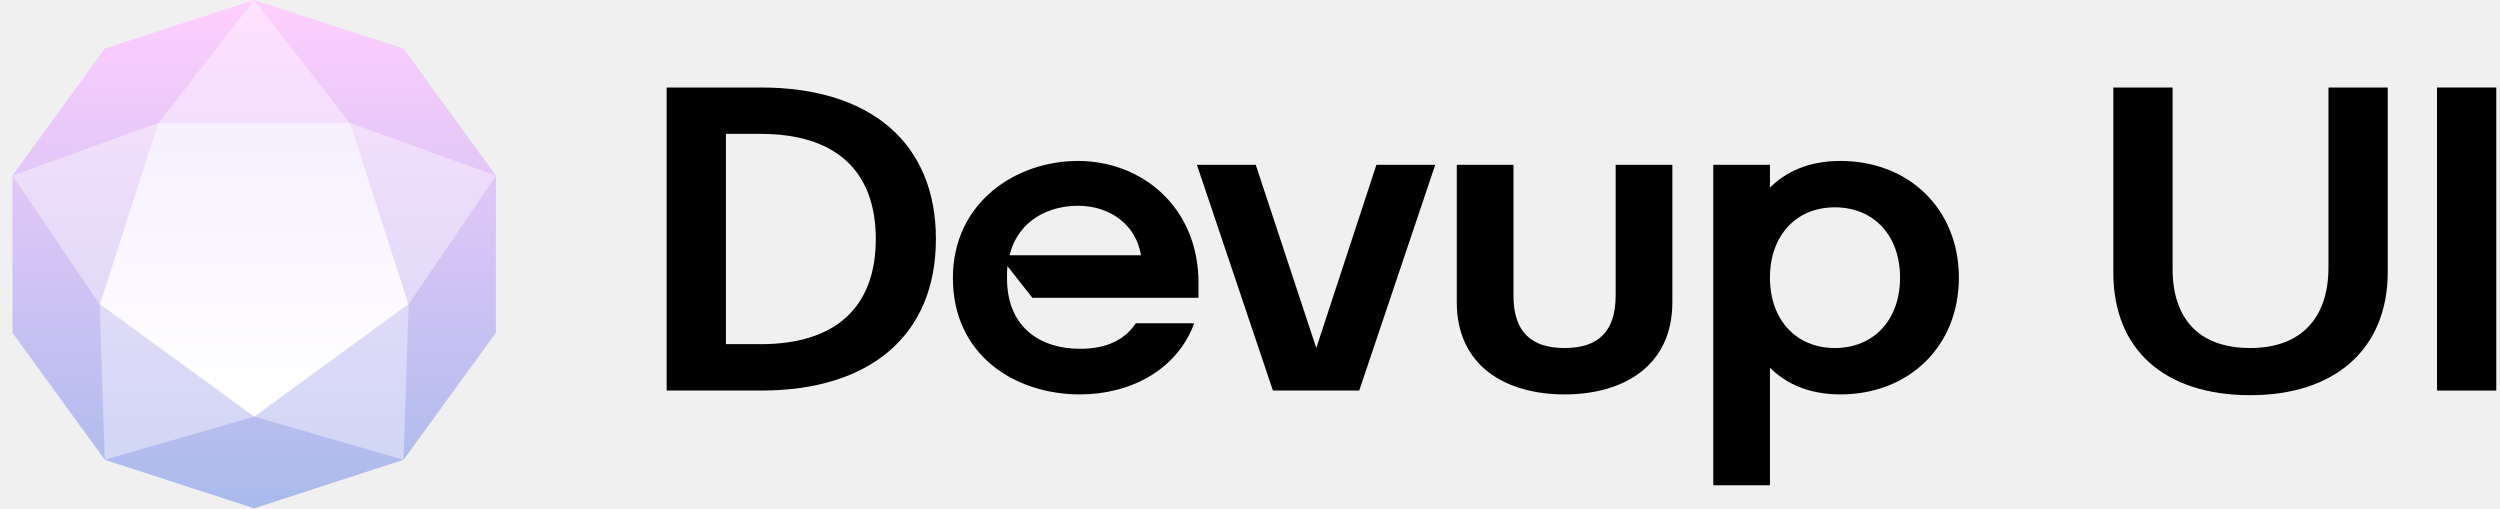
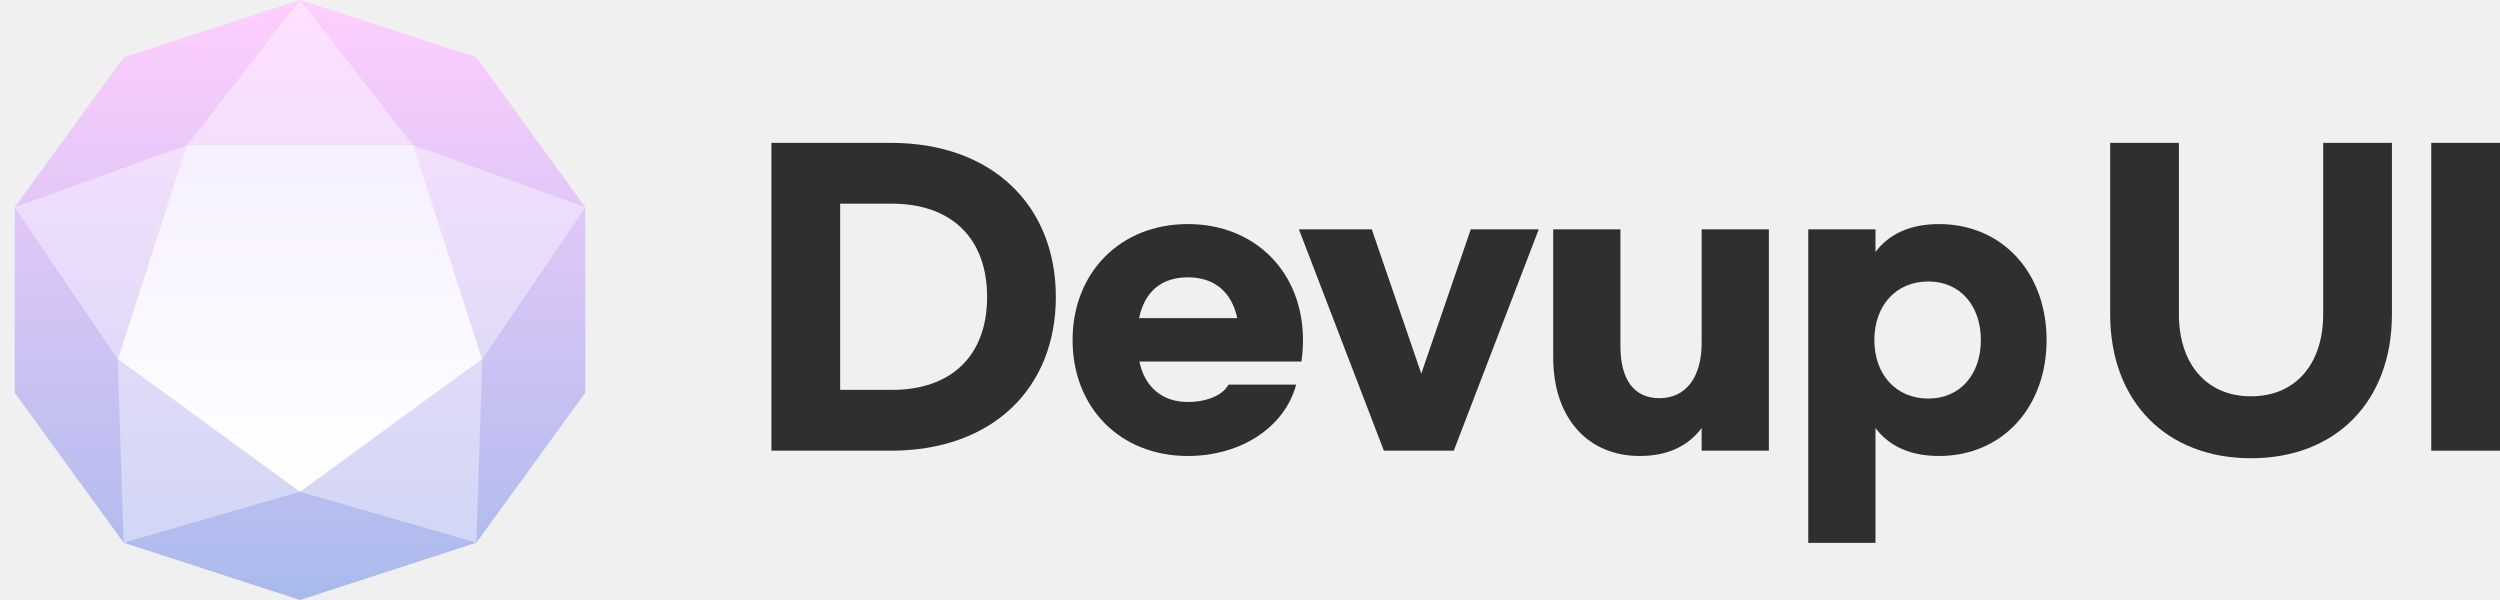
- <svg xmlns="http://www.w3.org/2000/svg" width="600" height="122" viewBox="0 0 600 122" fill="none">
-   <path d="M61 0L96.855 11.65L119.014 42.15V79.85L96.855 110.35L61 122L25.145 110.35L2.986 79.85V42.15L25.145 11.65L61 0Z" fill="url(#paint0_linear_163_2197)" />
-   <path d="M61 0L83.911 29.465L119.014 42.15L98.071 73.045L96.855 110.35L61 99.979L25.145 110.35L23.929 73.045L2.986 42.15L38.089 29.465L61 0Z" fill="white" fill-opacity="0.4" />
-   <path d="M24 73L38 29.5H84L98 73L61 100L24 73Z" fill="url(#paint1_linear_163_2197)" />
-   <path d="M584.884 21H599.106V93.73H584.884V21Z" fill="black" />
-   <path d="M573.054 21V65.25C573.054 83.804 560.378 94.843 540.076 94.843C519.567 94.843 507.201 83.989 507.201 65.436V21H521.423V64.508C521.423 76.475 527.709 83.525 540.076 83.525C552.34 83.525 558.832 76.197 558.832 64.23V21H573.054Z" fill="black" />
-   <path d="M411.185 116.458V39.553H424.788V45.027C428.395 41.409 433.857 38.626 441.69 38.626C458.282 38.626 470.133 50.314 470.133 66.641C470.133 82.969 458.282 94.657 441.69 94.657C433.857 94.657 428.395 91.874 424.788 88.256V116.458H411.185ZM424.788 66.641C424.788 76.753 431.075 83.525 440.35 83.525C449.728 83.525 456.014 76.753 456.014 66.641C456.014 56.53 449.728 49.758 440.35 49.758C431.075 49.758 424.788 56.53 424.788 66.641Z" fill="black" />
-   <path d="M375.495 94.657C360.964 94.657 349.628 87.514 349.628 72.579V39.553H363.232V70.909C363.232 79.629 367.457 83.525 375.495 83.525C383.534 83.525 387.759 79.629 387.759 70.909V39.553H401.363V72.579C401.363 87.514 390.026 94.657 375.495 94.657Z" fill="black" />
-   <path d="M305.5 93.73L287.259 39.553H301.378L315.909 83.525L330.337 39.553H344.456L326.215 93.73H305.5Z" fill="black" />
-   <path d="M247.759 71.465L241.782 63.858C241.679 64.786 241.679 65.714 241.679 66.734C241.679 78.98 250.13 83.711 259.199 83.711C265.588 83.711 269.917 81.577 272.596 77.588H286.612C282.489 88.813 271.256 94.657 259.199 94.657C243.637 94.657 228.694 85.288 228.694 66.734C228.694 48.459 243.946 38.626 258.683 38.626C274.039 38.626 287.642 49.665 287.642 67.94V71.465H247.759ZM258.683 49.387C252.088 49.387 244.462 52.541 242.297 61.261H273.833C272.699 54.118 266.619 49.387 258.683 49.387Z" fill="black" />
-   <path d="M160 93.73V21H182.672C208.746 21 224.617 34.173 224.617 57.365C224.617 80.557 208.746 93.73 182.672 93.73H160ZM174.222 82.598H182.569C200.501 82.598 210.189 73.785 210.189 57.365C210.189 40.945 200.501 32.132 182.569 32.132H174.222V82.598Z" fill="black" />
+ <svg xmlns="http://www.w3.org/2000/svg" width="175" height="42" viewBox="0 0 175 42" fill="none">
+   <path d="M54 31.549V10H62.355C69.493 10 73.909 14.415 73.909 20.788C73.909 27.16 69.493 31.549 62.355 31.549H54ZM58.812 27.292H62.434C66.558 27.292 69.097 24.939 69.097 20.788C69.097 16.636 66.558 14.257 62.434 14.257H58.812V27.292Z" fill="#2F2F2F" />
+   <path d="M83.144 31.919C78.411 31.919 75.08 28.535 75.08 23.802C75.08 19.095 78.411 15.685 83.144 15.685C87.876 15.685 91.208 19.069 91.208 23.802C91.208 24.251 91.181 24.753 91.102 25.309H79.76C80.13 27.107 81.373 28.138 83.144 28.138C84.492 28.138 85.603 27.662 85.999 26.922H90.732C89.939 29.883 86.898 31.919 83.144 31.919ZM79.733 22.268H86.607C86.211 20.417 84.995 19.413 83.144 19.413C81.293 19.413 80.13 20.417 79.733 22.268Z" fill="#2F2F2F" />
+   <path d="M102.953 16.055H107.712L101.764 31.549H96.872L90.924 16.055H96.026L99.49 26.155L102.953 16.055Z" fill="#2F2F2F" />
+   <path d="M114.779 31.919C111.183 31.919 108.724 29.301 108.724 25.018V16.055H113.43V24.225C113.43 26.578 114.382 27.873 116.154 27.873C118.004 27.873 119.115 26.419 119.115 24.013V16.055H123.821V31.549H119.115V29.962C118.189 31.205 116.762 31.919 114.779 31.919Z" fill="#2F2F2F" />
+   <path d="M126.578 38V16.055H131.284V17.641C132.21 16.398 133.69 15.685 135.726 15.685C140.168 15.685 143.261 19.095 143.261 23.802C143.261 28.508 140.168 31.919 135.726 31.919C133.69 31.919 132.21 31.205 131.284 29.962V38H126.578ZM134.986 27.9C137.233 27.9 138.661 26.181 138.661 23.802C138.661 21.422 137.233 19.703 134.986 19.703C132.686 19.703 131.205 21.422 131.205 23.802C131.205 26.181 132.686 27.9 134.986 27.9Z" fill="#2F2F2F" />
+   <path d="M147.712 22.004V10H152.524V22.004C152.524 25.441 154.427 27.741 157.574 27.741C160.72 27.741 162.623 25.441 162.623 22.004V10H167.435V22.004C167.435 28.111 163.496 32.077 157.574 32.077C151.651 32.077 147.712 28.111 147.712 22.004Z" fill="#2F2F2F" />
+   <path d="M170.188 10H175V31.549H170.188V10Z" fill="#2F2F2F" />
+   <path d="M21 0L33.343 4.011L40.972 14.511V27.489L33.343 37.989L21 42L8.657 37.989L1.028 27.489V14.511L8.657 4.011L21 0Z" fill="url(#paint0_linear_1301_2629)" />
+   <path d="M21 0L28.887 10.144L40.972 14.511L33.762 25.147L33.343 37.989L21 34.419L8.657 37.989L8.238 25.147L1.028 14.511L13.113 10.144L21 0Z" fill="white" fill-opacity="0.4" />
+   <path d="M8.262 25.131L13.082 10.156H28.918L33.738 25.131L21 34.426L8.262 25.131Z" fill="url(#paint1_linear_1301_2629)" />
  <defs>
-     <linearGradient id="paint0_linear_163_2197" x1="61" y1="0" x2="61" y2="122" gradientUnits="userSpaceOnUse">
+     <linearGradient id="paint0_linear_1301_2629" x1="21" y1="0" x2="21" y2="42" gradientUnits="userSpaceOnUse">
      <stop stop-color="#FFCEFE" />
      <stop offset="1" stop-color="#A9BAEC" />
    </linearGradient>
-     <linearGradient id="paint1_linear_163_2197" x1="61" y1="29.5" x2="61" y2="100" gradientUnits="userSpaceOnUse">
+     <linearGradient id="paint1_linear_1301_2629" x1="21" y1="10.156" x2="21" y2="34.426" gradientUnits="userSpaceOnUse">
      <stop stop-color="#F6F0FF" />
      <stop offset="1" stop-color="white" />
    </linearGradient>
  </defs>
</svg>
